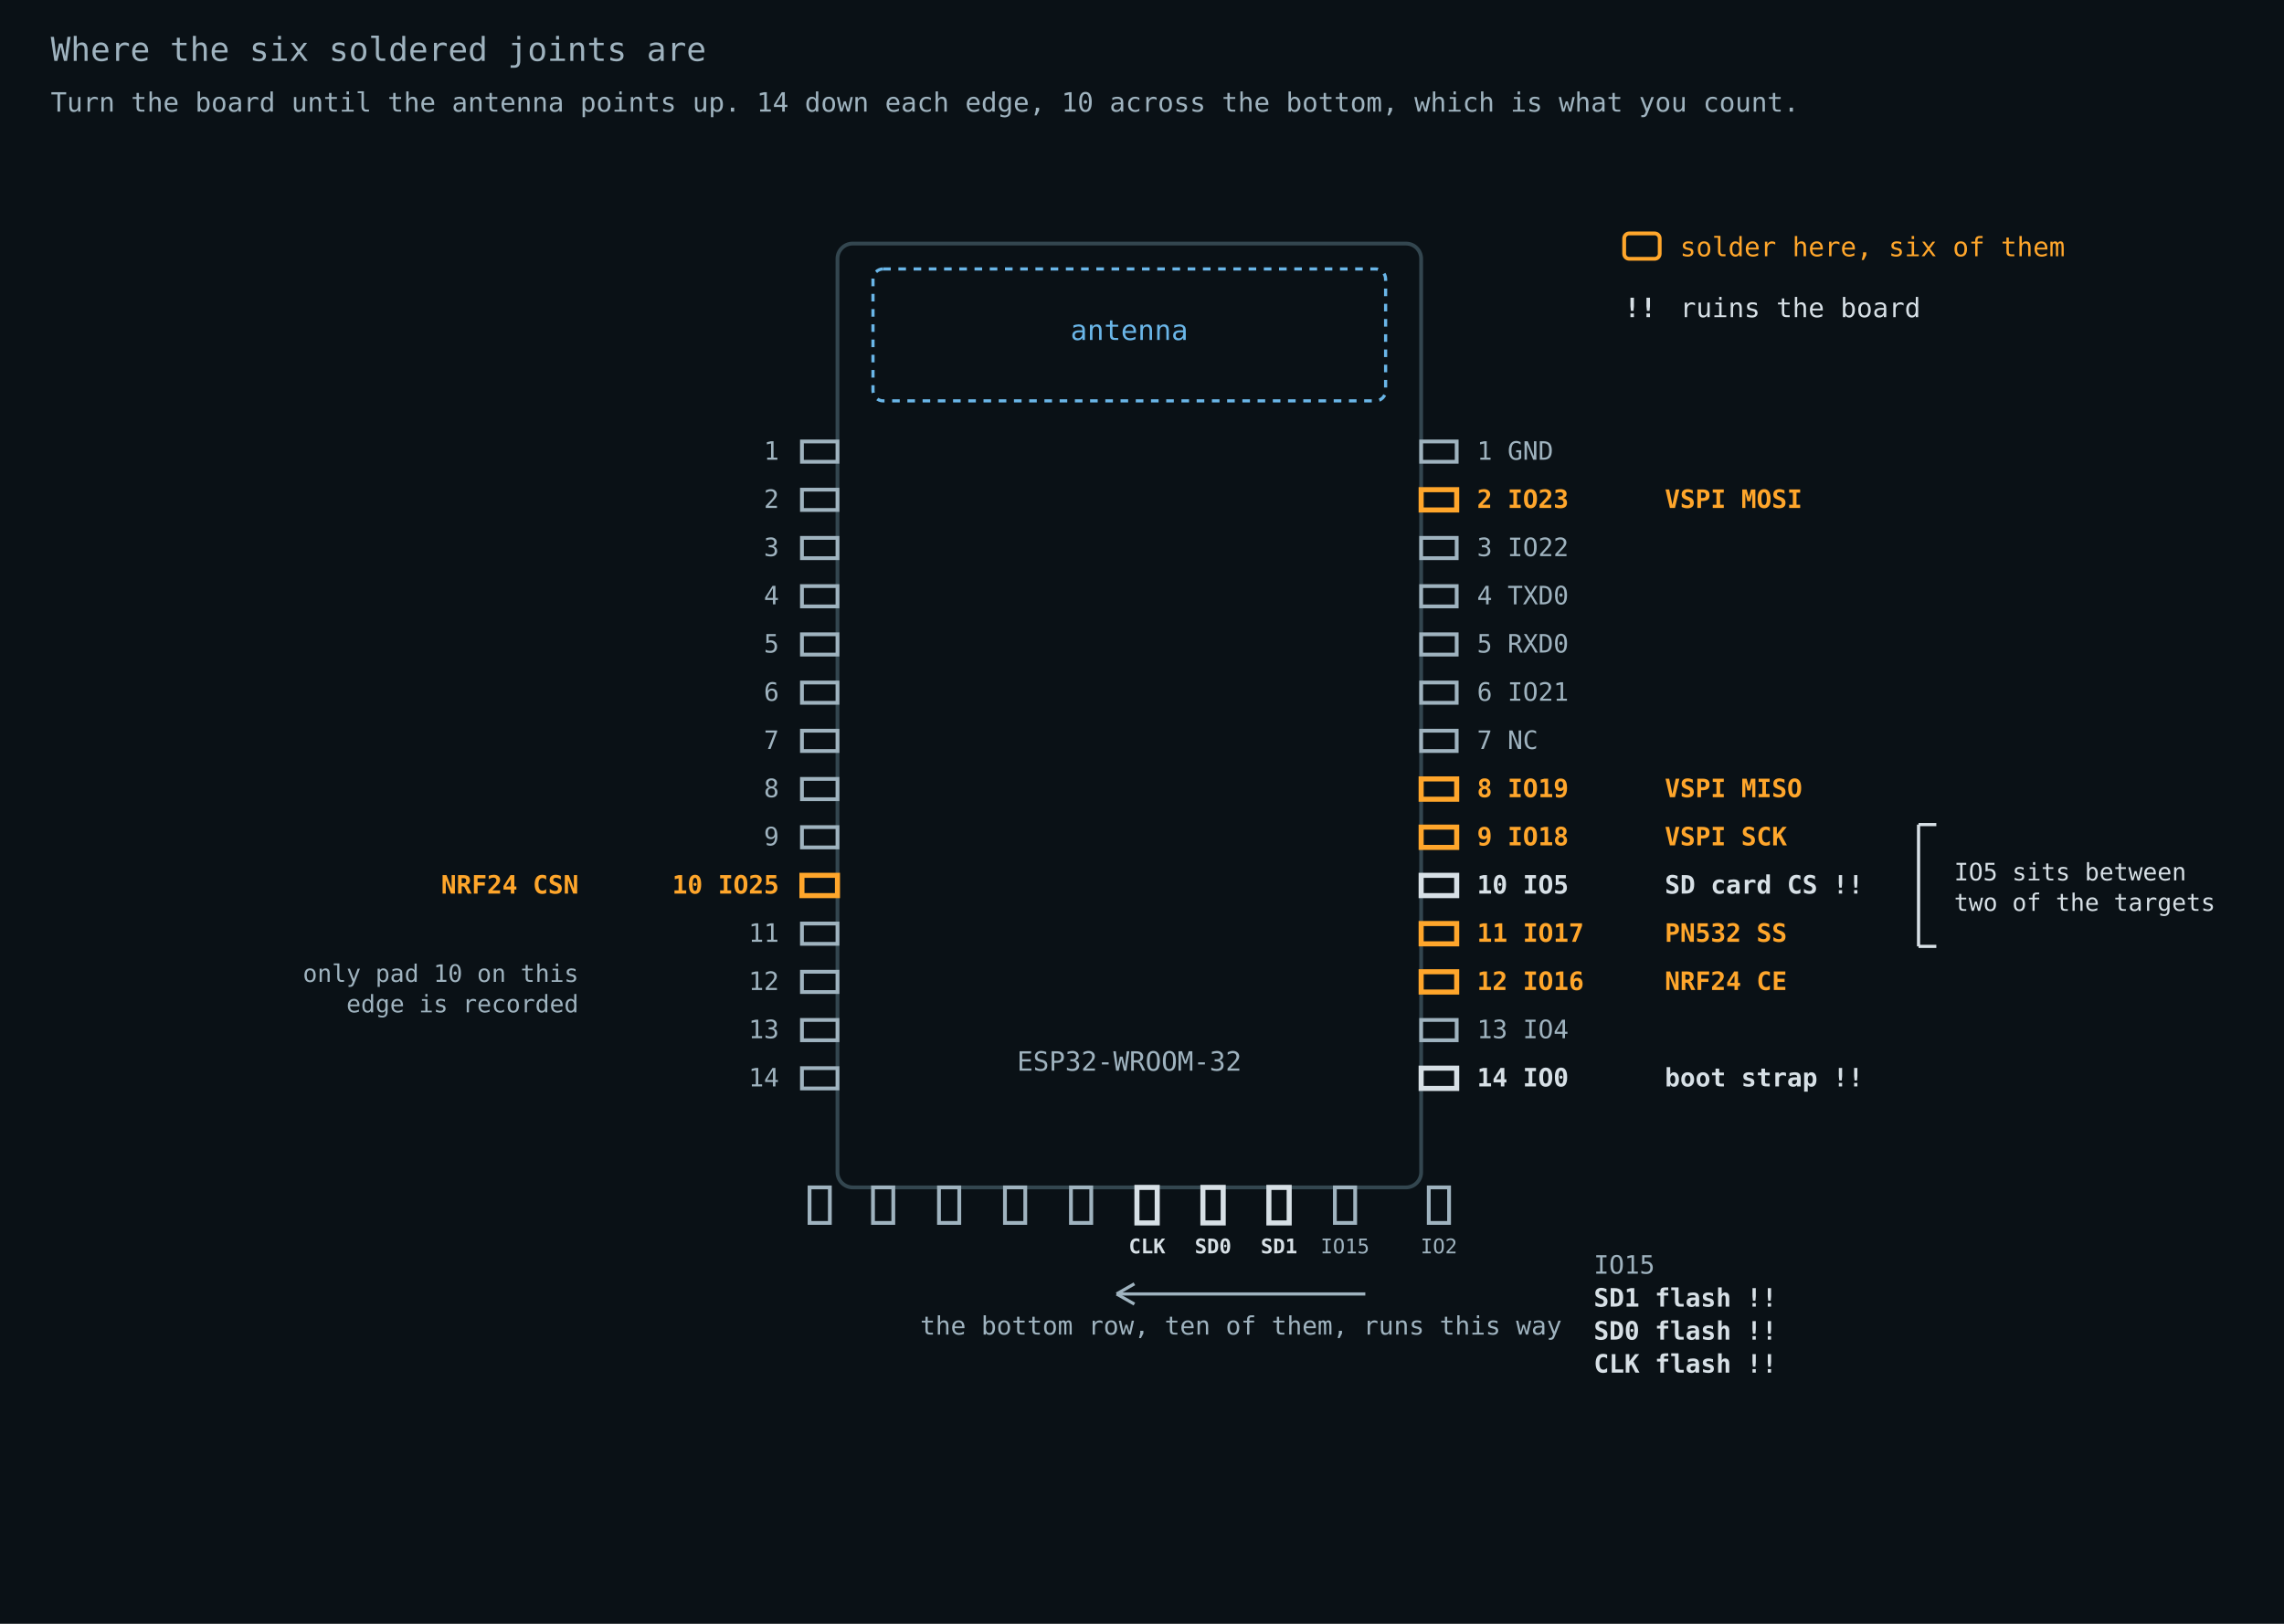
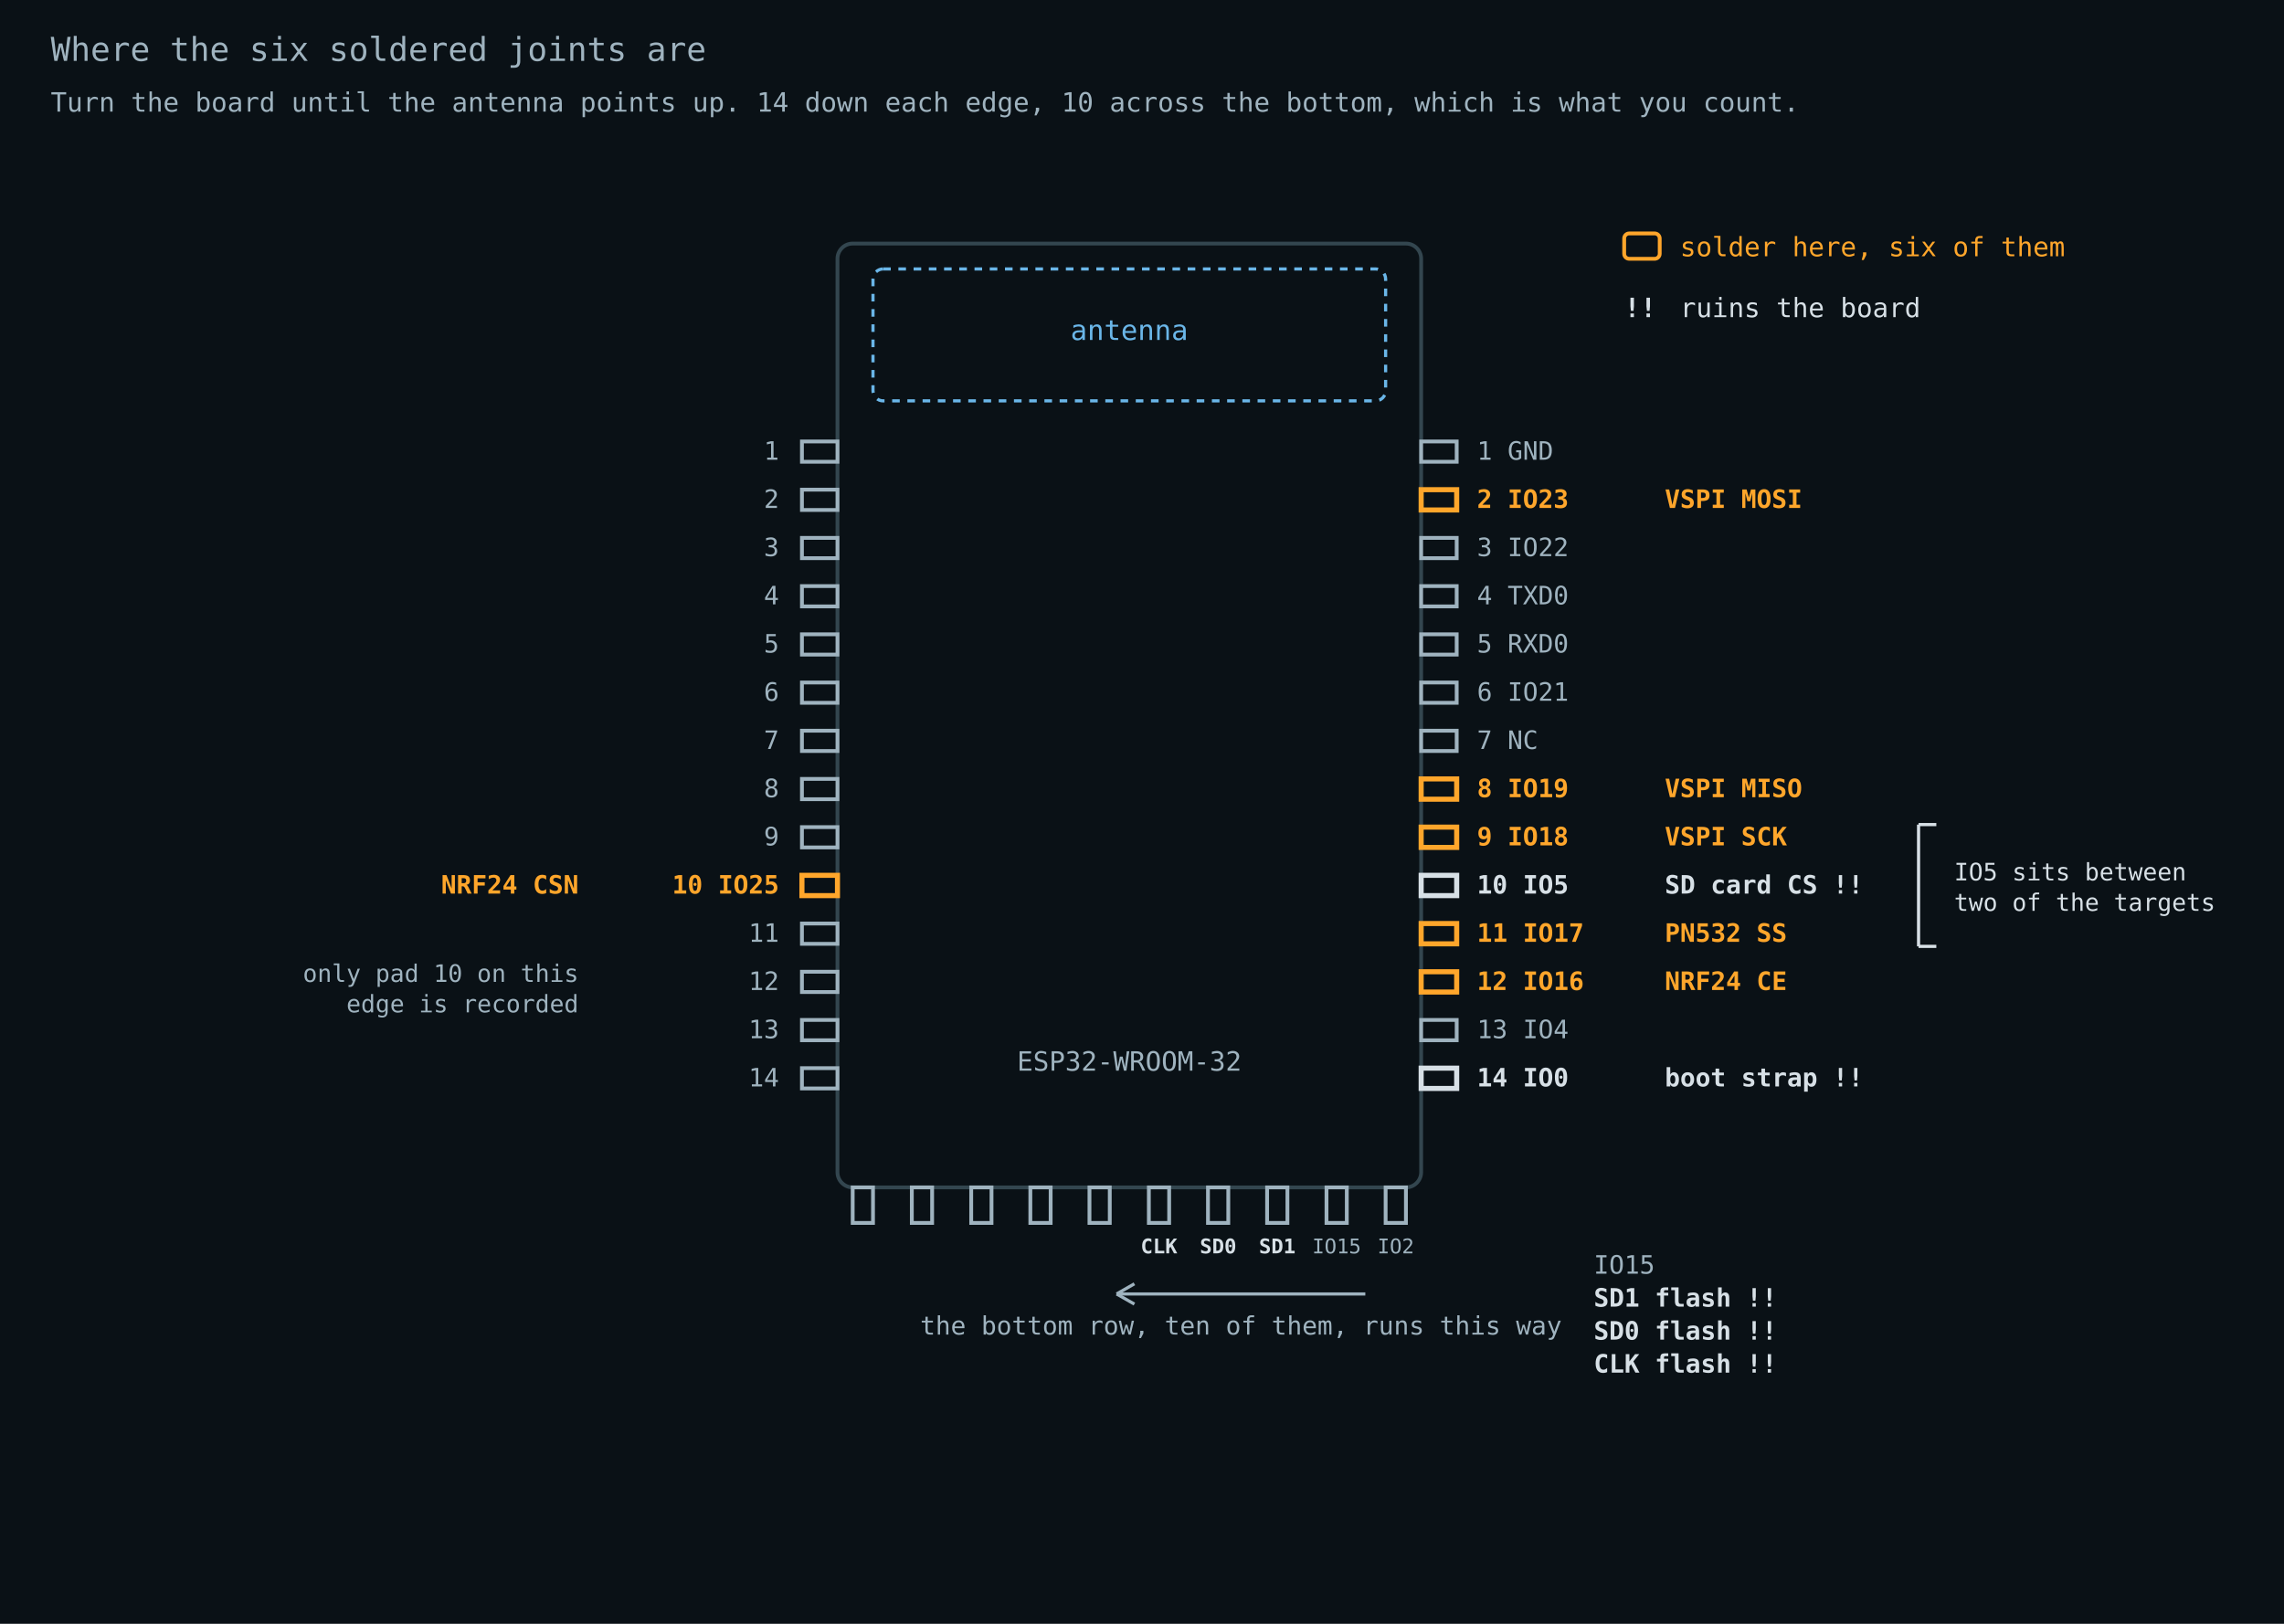
<svg viewBox="0 0 900 640" role="img" aria-labelledby="sold-t sold-d" font-family="JetBrains Mono, Consolas, monospace">
  <rect x="0" y="0" width="900" height="640" fill="var(--bg-card, #0a1116)" />
  <text x="20" y="24" fill="var(--text-dim, #9fb3bf)" font-size="13">Where the six soldered joints are</text>
  <text x="20" y="44" fill="var(--text-dim, #9fb3bf)" font-size="10.5">Turn the board until the antenna points up. 14 down each edge, 10 across the bottom, which is what you count.</text>
  <rect x="640" y="92" width="14" height="10" rx="2" fill="var(--bg-card, #0a1116)" stroke="var(--orange, #ffa62b)" stroke-width="1.5" />
  <text x="662" y="101" fill="var(--orange, #ffa62b)" font-size="10.5">solder here, six of them</text>
  <text x="640" y="125" fill="var(--text, #d7e0e6)" font-size="10.5" font-weight="bold">!!</text>
  <text x="662" y="125" fill="var(--text, #d7e0e6)" font-size="10.5">ruins the board</text>
  <rect x="330" y="96" width="230" height="372" rx="6" fill="var(--bg-card, #0a1116)" stroke="var(--border-hi, #33464f)" stroke-width="1.5" />
  <rect x="344" y="106" width="202" height="52" rx="4" fill="none" stroke="var(--blue, #6ab6e8)" stroke-width="1.25" stroke-dasharray="3 3" />
  <text x="445" y="134" fill="var(--blue, #6ab6e8)" font-size="11" text-anchor="middle">antenna</text>
  <text x="445" y="422" fill="var(--text-dim, #9fb3bf)" font-size="10.5" text-anchor="middle">ESP32-WROOM-32</text>
  <rect x="560" y="174.0" width="14" height="8" fill="var(--bg-card, #0a1116)" stroke="var(--text-dim, #9fb3bf)" stroke-width="1.5" />
  <text x="582" y="181.2" fill="var(--text-dim, #9fb3bf)" font-size="10"> 1  GND</text>
  <rect x="560" y="193.0" width="14" height="8" fill="var(--bg-card, #0a1116)" stroke="var(--orange, #ffa62b)" stroke-width="2" />
  <text x="582" y="200.2" fill="var(--orange, #ffa62b)" font-size="10" font-weight="bold"> 2  IO23</text>
  <text x="656" y="200.2" fill="var(--orange, #ffa62b)" font-size="10" font-weight="bold">VSPI MOSI</text>
  <rect x="560" y="212.0" width="14" height="8" fill="var(--bg-card, #0a1116)" stroke="var(--text-dim, #9fb3bf)" stroke-width="1.5" />
  <text x="582" y="219.2" fill="var(--text-dim, #9fb3bf)" font-size="10"> 3  IO22</text>
  <rect x="560" y="231.0" width="14" height="8" fill="var(--bg-card, #0a1116)" stroke="var(--text-dim, #9fb3bf)" stroke-width="1.5" />
  <text x="582" y="238.2" fill="var(--text-dim, #9fb3bf)" font-size="10"> 4  TXD0</text>
  <rect x="560" y="250.0" width="14" height="8" fill="var(--bg-card, #0a1116)" stroke="var(--text-dim, #9fb3bf)" stroke-width="1.5" />
  <text x="582" y="257.2" fill="var(--text-dim, #9fb3bf)" font-size="10"> 5  RXD0</text>
  <rect x="560" y="269.0" width="14" height="8" fill="var(--bg-card, #0a1116)" stroke="var(--text-dim, #9fb3bf)" stroke-width="1.5" />
  <text x="582" y="276.2" fill="var(--text-dim, #9fb3bf)" font-size="10"> 6  IO21</text>
  <rect x="560" y="288.0" width="14" height="8" fill="var(--bg-card, #0a1116)" stroke="var(--text-dim, #9fb3bf)" stroke-width="1.5" />
  <text x="582" y="295.2" fill="var(--text-dim, #9fb3bf)" font-size="10"> 7  NC</text>
  <rect x="560" y="307.0" width="14" height="8" fill="var(--bg-card, #0a1116)" stroke="var(--orange, #ffa62b)" stroke-width="2" />
  <text x="582" y="314.2" fill="var(--orange, #ffa62b)" font-size="10" font-weight="bold"> 8  IO19</text>
  <text x="656" y="314.2" fill="var(--orange, #ffa62b)" font-size="10" font-weight="bold">VSPI MISO</text>
  <rect x="560" y="326.0" width="14" height="8" fill="var(--bg-card, #0a1116)" stroke="var(--orange, #ffa62b)" stroke-width="2" />
  <text x="582" y="333.2" fill="var(--orange, #ffa62b)" font-size="10" font-weight="bold"> 9  IO18</text>
  <text x="656" y="333.2" fill="var(--orange, #ffa62b)" font-size="10" font-weight="bold">VSPI SCK</text>
  <rect x="560" y="345.0" width="14" height="8" fill="var(--bg-card, #0a1116)" stroke="var(--text, #d7e0e6)" stroke-width="2" />
  <text x="582" y="352.2" fill="var(--text, #d7e0e6)" font-size="10" font-weight="bold">10  IO5</text>
  <text x="656" y="352.2" fill="var(--text, #d7e0e6)" font-size="10" font-weight="bold">SD card CS  !!</text>
  <rect x="560" y="364.0" width="14" height="8" fill="var(--bg-card, #0a1116)" stroke="var(--orange, #ffa62b)" stroke-width="2" />
  <text x="582" y="371.2" fill="var(--orange, #ffa62b)" font-size="10" font-weight="bold">11  IO17</text>
  <text x="656" y="371.2" fill="var(--orange, #ffa62b)" font-size="10" font-weight="bold">PN532 SS</text>
  <rect x="560" y="383.0" width="14" height="8" fill="var(--bg-card, #0a1116)" stroke="var(--orange, #ffa62b)" stroke-width="2" />
  <text x="582" y="390.2" fill="var(--orange, #ffa62b)" font-size="10" font-weight="bold">12  IO16</text>
  <text x="656" y="390.2" fill="var(--orange, #ffa62b)" font-size="10" font-weight="bold">NRF24 CE</text>
  <rect x="560" y="402.0" width="14" height="8" fill="var(--bg-card, #0a1116)" stroke="var(--text-dim, #9fb3bf)" stroke-width="1.5" />
  <text x="582" y="409.2" fill="var(--text-dim, #9fb3bf)" font-size="10">13  IO4</text>
  <rect x="560" y="421.0" width="14" height="8" fill="var(--bg-card, #0a1116)" stroke="var(--text, #d7e0e6)" stroke-width="2" />
  <text x="582" y="428.2" fill="var(--text, #d7e0e6)" font-size="10" font-weight="bold">14  IO0</text>
  <text x="656" y="428.2" fill="var(--text, #d7e0e6)" font-size="10" font-weight="bold">boot strap  !!</text>
-   <text x="567.0" y="494" fill="var(--text-dim, #9fb3bf)" font-size="8" text-anchor="middle">IO2</text>
+   <text x="550.0" y="494" fill="var(--text-dim, #9fb3bf)" font-size="8" text-anchor="middle">IO2</text>
+   <text x="526.7" y="494" fill="var(--text-dim, #9fb3bf)" font-size="8" text-anchor="middle">IO15</text>
+   <text x="503.3" y="494" fill="var(--text, #d7e0e6)" font-size="8" text-anchor="middle" font-weight="bold">SD1</text>
+   <text x="480.0" y="494" fill="var(--text, #d7e0e6)" font-size="8" text-anchor="middle" font-weight="bold">SD0</text>
+   <text x="456.7" y="494" fill="var(--text, #d7e0e6)" font-size="8" text-anchor="middle" font-weight="bold">CLK</text>
  <rect x="316" y="174.0" width="14" height="8" fill="var(--bg-card, #0a1116)" stroke="var(--text-dim, #9fb3bf)" stroke-width="1.5" />
  <text x="307" y="181.2" fill="var(--text-dim, #9fb3bf)" font-size="10" text-anchor="end"> 1</text>
  <rect x="316" y="193.0" width="14" height="8" fill="var(--bg-card, #0a1116)" stroke="var(--text-dim, #9fb3bf)" stroke-width="1.5" />
  <text x="307" y="200.2" fill="var(--text-dim, #9fb3bf)" font-size="10" text-anchor="end"> 2</text>
  <rect x="316" y="212.0" width="14" height="8" fill="var(--bg-card, #0a1116)" stroke="var(--text-dim, #9fb3bf)" stroke-width="1.5" />
  <text x="307" y="219.2" fill="var(--text-dim, #9fb3bf)" font-size="10" text-anchor="end"> 3</text>
  <rect x="316" y="231.0" width="14" height="8" fill="var(--bg-card, #0a1116)" stroke="var(--text-dim, #9fb3bf)" stroke-width="1.5" />
  <text x="307" y="238.2" fill="var(--text-dim, #9fb3bf)" font-size="10" text-anchor="end"> 4</text>
  <rect x="316" y="250.0" width="14" height="8" fill="var(--bg-card, #0a1116)" stroke="var(--text-dim, #9fb3bf)" stroke-width="1.5" />
  <text x="307" y="257.2" fill="var(--text-dim, #9fb3bf)" font-size="10" text-anchor="end"> 5</text>
  <rect x="316" y="269.0" width="14" height="8" fill="var(--bg-card, #0a1116)" stroke="var(--text-dim, #9fb3bf)" stroke-width="1.5" />
  <text x="307" y="276.2" fill="var(--text-dim, #9fb3bf)" font-size="10" text-anchor="end"> 6</text>
  <rect x="316" y="288.0" width="14" height="8" fill="var(--bg-card, #0a1116)" stroke="var(--text-dim, #9fb3bf)" stroke-width="1.5" />
  <text x="307" y="295.2" fill="var(--text-dim, #9fb3bf)" font-size="10" text-anchor="end"> 7</text>
  <rect x="316" y="307.0" width="14" height="8" fill="var(--bg-card, #0a1116)" stroke="var(--text-dim, #9fb3bf)" stroke-width="1.5" />
  <text x="307" y="314.2" fill="var(--text-dim, #9fb3bf)" font-size="10" text-anchor="end"> 8</text>
  <rect x="316" y="326.0" width="14" height="8" fill="var(--bg-card, #0a1116)" stroke="var(--text-dim, #9fb3bf)" stroke-width="1.5" />
  <text x="307" y="333.2" fill="var(--text-dim, #9fb3bf)" font-size="10" text-anchor="end"> 9</text>
  <rect x="316" y="345.0" width="14" height="8" fill="var(--bg-card, #0a1116)" stroke="var(--orange, #ffa62b)" stroke-width="2" />
  <text x="307" y="352.2" fill="var(--orange, #ffa62b)" font-size="10" font-weight="bold" text-anchor="end">10  IO25</text>
  <text x="228" y="352.2" fill="var(--orange, #ffa62b)" font-size="10" font-weight="bold" text-anchor="end">NRF24 CSN</text>
  <rect x="316" y="364.0" width="14" height="8" fill="var(--bg-card, #0a1116)" stroke="var(--text-dim, #9fb3bf)" stroke-width="1.5" />
  <text x="307" y="371.2" fill="var(--text-dim, #9fb3bf)" font-size="10" text-anchor="end">11</text>
  <rect x="316" y="383.0" width="14" height="8" fill="var(--bg-card, #0a1116)" stroke="var(--text-dim, #9fb3bf)" stroke-width="1.5" />
  <text x="307" y="390.2" fill="var(--text-dim, #9fb3bf)" font-size="10" text-anchor="end">12</text>
  <rect x="316" y="402.0" width="14" height="8" fill="var(--bg-card, #0a1116)" stroke="var(--text-dim, #9fb3bf)" stroke-width="1.5" />
  <text x="307" y="409.2" fill="var(--text-dim, #9fb3bf)" font-size="10" text-anchor="end">13</text>
  <rect x="316" y="421.0" width="14" height="8" fill="var(--bg-card, #0a1116)" stroke="var(--text-dim, #9fb3bf)" stroke-width="1.5" />
  <text x="307" y="428.2" fill="var(--text-dim, #9fb3bf)" font-size="10" text-anchor="end">14</text>
-   <rect x="319" y="468" width="8" height="14" fill="var(--bg-card, #0a1116)" stroke="var(--text-dim, #9fb3bf)" stroke-width="1.5" />
-   <rect x="344.0" y="468" width="8" height="14" fill="var(--bg-card, #0a1116)" stroke="var(--text-dim, #9fb3bf)" stroke-width="1.5" />
-   <rect x="563" y="468" width="8" height="14" fill="var(--bg-card, #0a1116)" stroke="var(--text-dim, #9fb3bf)" stroke-width="1.5" />
-   <rect x="370.0" y="468" width="8" height="14" fill="var(--bg-card, #0a1116)" stroke="var(--text-dim, #9fb3bf)" stroke-width="1.5" />
-   <rect x="396.0" y="468" width="8" height="14" fill="var(--bg-card, #0a1116)" stroke="var(--text-dim, #9fb3bf)" stroke-width="1.5" />
-   <rect x="422.0" y="468" width="8" height="14" fill="var(--bg-card, #0a1116)" stroke="var(--text-dim, #9fb3bf)" stroke-width="1.5" />
-   <rect x="448.0" y="468" width="8" height="14" fill="var(--bg-card, #0a1116)" stroke="var(--text, #d7e0e6)" stroke-width="2" />
-   <rect x="474.0" y="468" width="8" height="14" fill="var(--bg-card, #0a1116)" stroke="var(--text, #d7e0e6)" stroke-width="2" />
-   <rect x="500.0" y="468" width="8" height="14" fill="var(--bg-card, #0a1116)" stroke="var(--text, #d7e0e6)" stroke-width="2" />
-   <rect x="526.0" y="468" width="8" height="14" fill="var(--bg-card, #0a1116)" stroke="var(--text-dim, #9fb3bf)" stroke-width="1.5" />
-   <text x="530.0" y="494" fill="var(--text-dim, #9fb3bf)" font-size="8" text-anchor="middle">IO15</text>
-   <text x="504.0" y="494" fill="var(--text, #d7e0e6)" font-size="8" text-anchor="middle" font-weight="bold">SD1</text>
-   <text x="478.0" y="494" fill="var(--text, #d7e0e6)" font-size="8" text-anchor="middle" font-weight="bold">SD0</text>
-   <text x="452.0" y="494" fill="var(--text, #d7e0e6)" font-size="8" text-anchor="middle" font-weight="bold">CLK</text>
+   <rect x="336.0" y="468" width="8" height="14" fill="var(--bg-card, #0a1116)" stroke="var(--text-dim, #9fb3bf)" stroke-width="1.5" />
+   <rect x="359.3" y="468" width="8" height="14" fill="var(--bg-card, #0a1116)" stroke="var(--text-dim, #9fb3bf)" stroke-width="1.5" />
+   <rect x="382.7" y="468" width="8" height="14" fill="var(--bg-card, #0a1116)" stroke="var(--text-dim, #9fb3bf)" stroke-width="1.5" />
+   <rect x="406.0" y="468" width="8" height="14" fill="var(--bg-card, #0a1116)" stroke="var(--text-dim, #9fb3bf)" stroke-width="1.5" />
+   <rect x="429.3" y="468" width="8" height="14" fill="var(--bg-card, #0a1116)" stroke="var(--text-dim, #9fb3bf)" stroke-width="1.5" />
+   <rect x="452.7" y="468" width="8" height="14" fill="var(--bg-card, #0a1116)" stroke="var(--text-dim, #9fb3bf)" stroke-width="1.5" />
+   <rect x="476.0" y="468" width="8" height="14" fill="var(--bg-card, #0a1116)" stroke="var(--text-dim, #9fb3bf)" stroke-width="1.5" />
+   <rect x="499.3" y="468" width="8" height="14" fill="var(--bg-card, #0a1116)" stroke="var(--text-dim, #9fb3bf)" stroke-width="1.5" />
+   <rect x="522.7" y="468" width="8" height="14" fill="var(--bg-card, #0a1116)" stroke="var(--text-dim, #9fb3bf)" stroke-width="1.5" />
+   <rect x="546.0" y="468" width="8" height="14" fill="var(--bg-card, #0a1116)" stroke="var(--text-dim, #9fb3bf)" stroke-width="1.5" />
  <line x1="538.0" y1="510" x2="440.0" y2="510" stroke="var(--text-dim, #9fb3bf)" stroke-width="1.25" />
  <line x1="440.0" y1="510" x2="447.0" y2="506" stroke="var(--text-dim, #9fb3bf)" stroke-width="1.25" />
  <line x1="440.0" y1="510" x2="447.0" y2="514" stroke="var(--text-dim, #9fb3bf)" stroke-width="1.25" />
  <text x="489.0" y="526" fill="var(--text-dim, #9fb3bf)" font-size="10" text-anchor="middle">the bottom row, ten of them, runs this way</text>
  <text x="628" y="502" fill="var(--text-dim, #9fb3bf)" font-size="10">IO15</text>
  <text x="628" y="515" fill="var(--text, #d7e0e6)" font-size="10" font-weight="bold">SD1   flash  !!</text>
  <text x="628" y="528" fill="var(--text, #d7e0e6)" font-size="10" font-weight="bold">SD0   flash  !!</text>
  <text x="628" y="541" fill="var(--text, #d7e0e6)" font-size="10" font-weight="bold">CLK   flash  !!</text>
  <text x="228" y="387.0" fill="var(--text-dim, #9fb3bf)" font-size="9.5" text-anchor="end">only pad 10 on this</text>
  <text x="228" y="399.0" fill="var(--text-dim, #9fb3bf)" font-size="9.5" text-anchor="end">edge is recorded</text>
  <line x1="756.0" y1="325.0" x2="756.0" y2="373.0" stroke="var(--text, #d7e0e6)" stroke-width="1.25" />
  <line x1="756.0" y1="325.0" x2="763.0" y2="325.0" stroke="var(--text, #d7e0e6)" stroke-width="1.25" />
  <line x1="756.0" y1="373.0" x2="763.0" y2="373.0" stroke="var(--text, #d7e0e6)" stroke-width="1.25" />
  <text x="770" y="347.0" fill="var(--text, #d7e0e6)" font-size="9.5">IO5 sits between</text>
  <text x="770" y="359.0" fill="var(--text, #d7e0e6)" font-size="9.5">two of the targets</text>
</svg>
